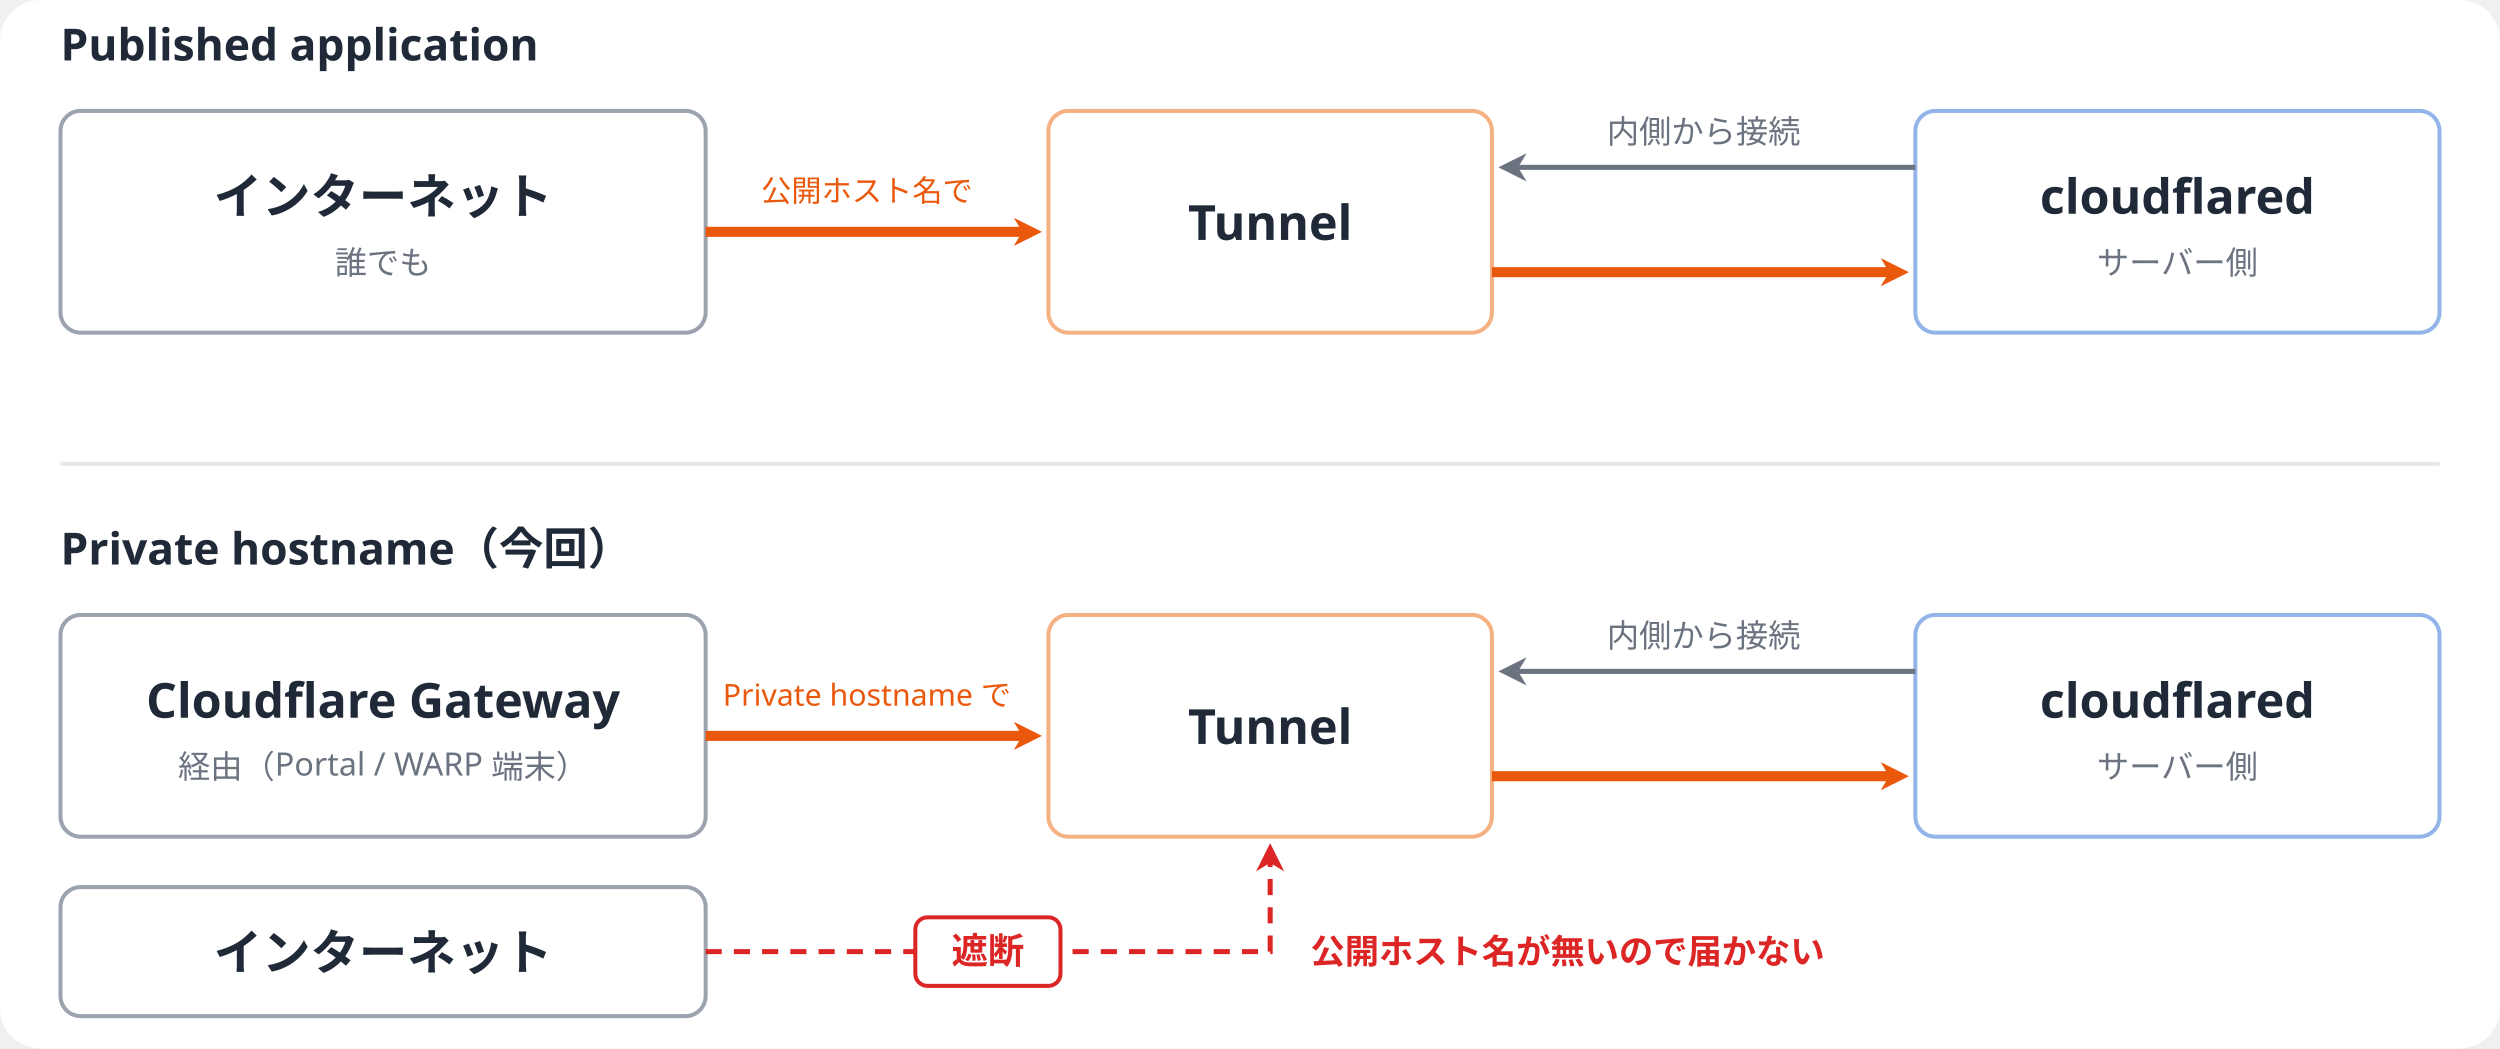
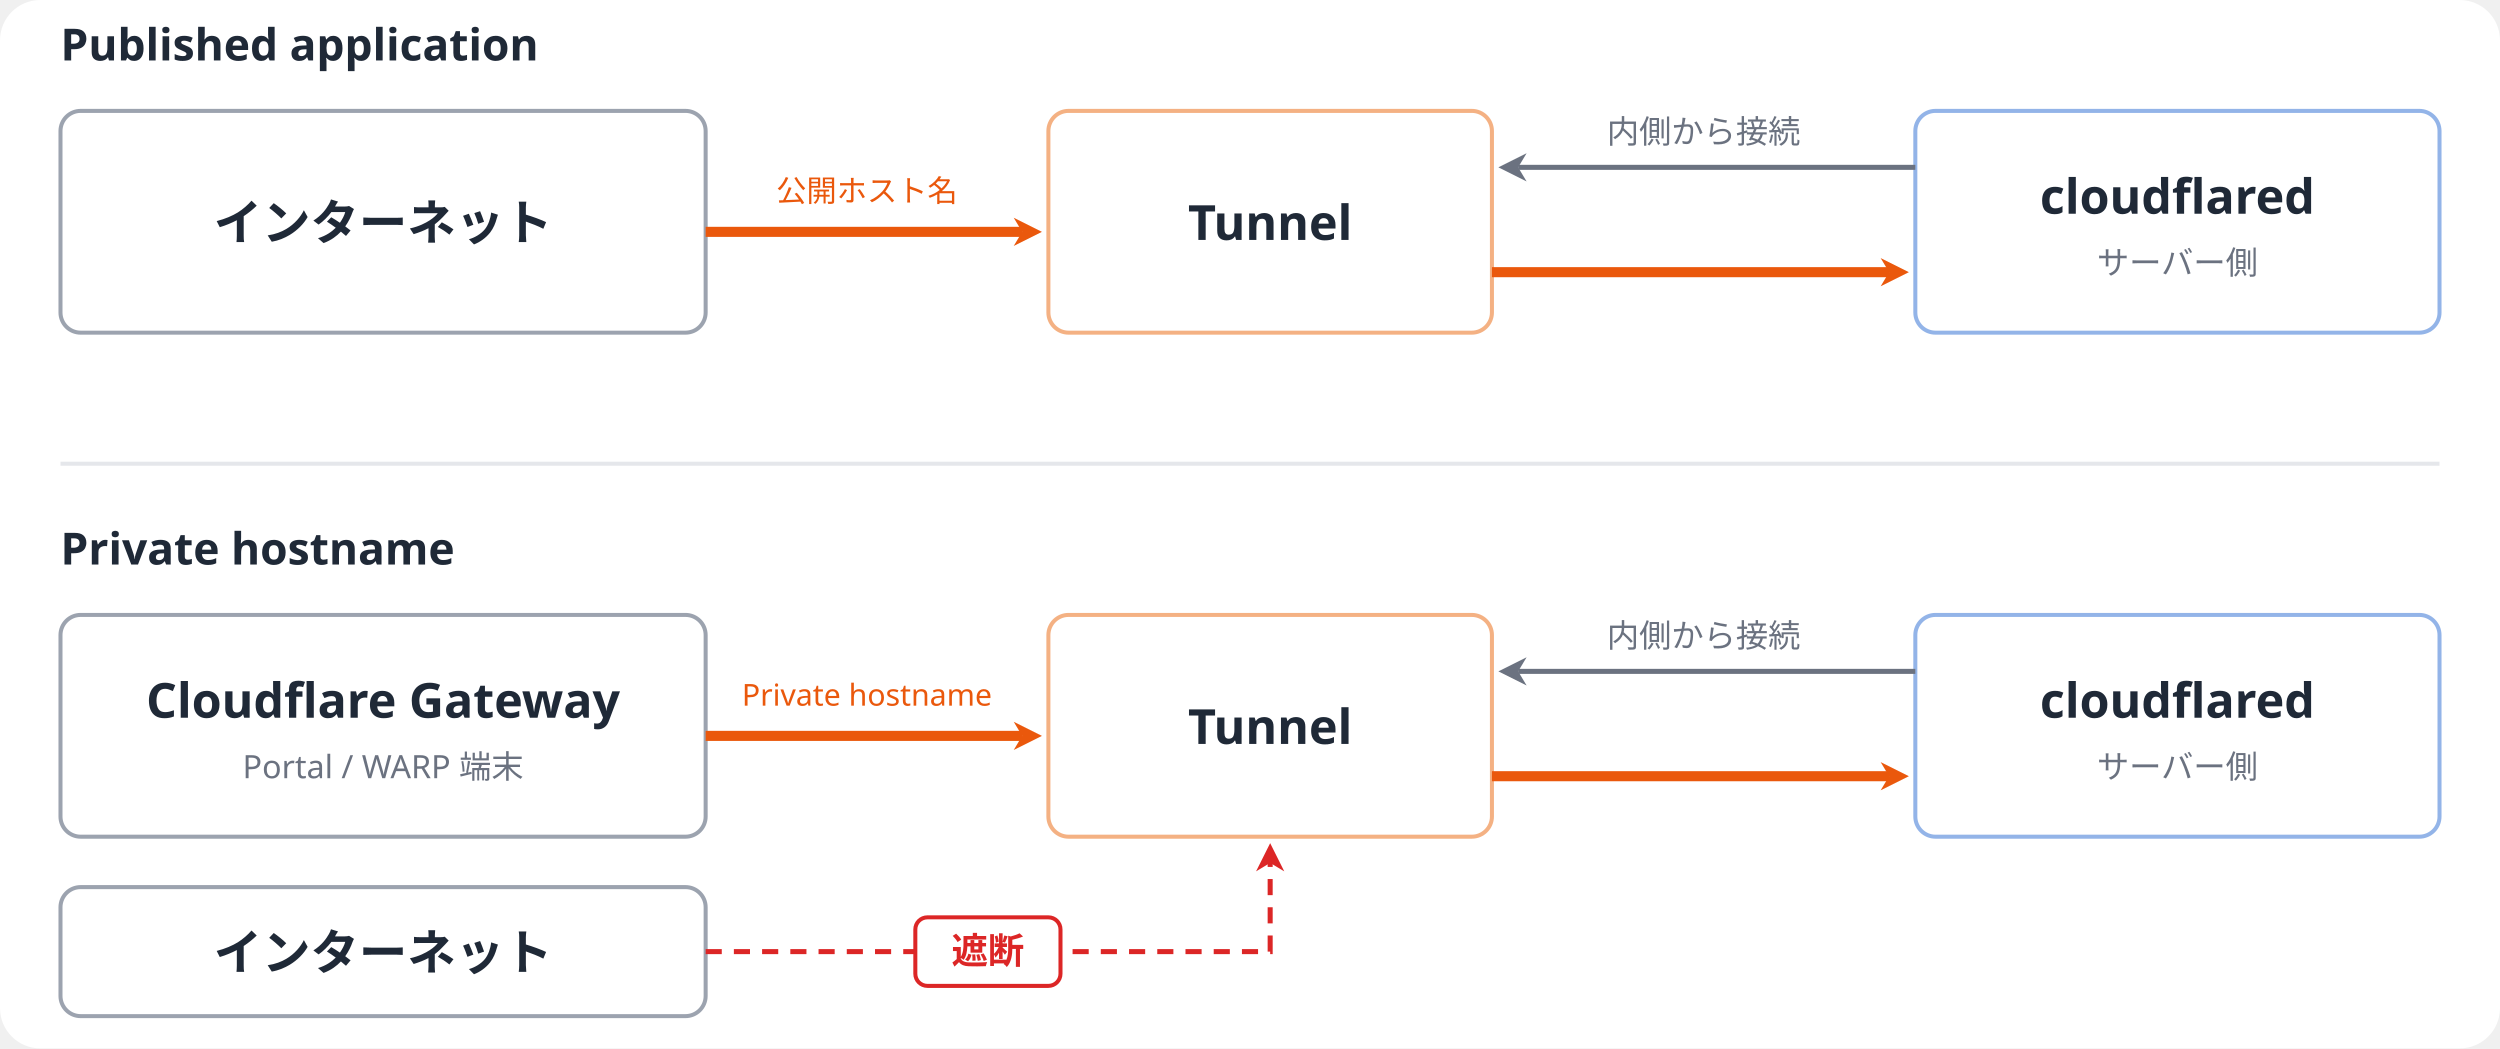
<svg xmlns="http://www.w3.org/2000/svg" width="1240" height="520" viewBox="0 0 1240 520">
  <defs>
    <marker id="a9CA3AF" viewBox="0 0 10 10" refX="3" refY="5" markerWidth="14" markerHeight="14" markerUnits="userSpaceOnUse" orient="auto">
      <path d="M0,0 L10,5 L0,10 L3,5 z" fill="#9CA3AF" />
    </marker>
    <marker id="aEA580C" viewBox="0 0 10 10" refX="3" refY="5" markerWidth="14" markerHeight="14" markerUnits="userSpaceOnUse" orient="auto">
      <path d="M0,0 L10,5 L0,10 L3,5 z" fill="#EA580C" />
    </marker>
    <marker id="aDC2626" viewBox="0 0 10 10" refX="3" refY="5" markerWidth="14" markerHeight="14" markerUnits="userSpaceOnUse" orient="auto">
      <path d="M0,0 L10,5 L0,10 L3,5 z" fill="#DC2626" />
    </marker>
    <marker id="a6B7280" viewBox="0 0 10 10" refX="3" refY="5" markerWidth="14" markerHeight="14" markerUnits="userSpaceOnUse" orient="auto">
      <path d="M0,0 L10,5 L0,10 L3,5 z" fill="#6B7280" />
    </marker>
  </defs>
  <rect width="1240" height="520" rx="20" fill="#FFFFFF" />
  <text x="30" y="30" font-family="'BIZ UDPGothic', 'Hiragino Sans', sans-serif" font-size="22" font-weight="700" fill="#1F2937" text-anchor="start">Published application</text>
  <g>
    <rect x="30" y="55" width="320" height="110" rx="10" fill="#FFFFFF" stroke="#9CA3AF" stroke-width="2" />
-     <text x="190.0" y="106.0" font-family="'BIZ UDPGothic', 'Hiragino Sans', sans-serif" font-size="24" font-weight="700" fill="#1F2937" text-anchor="middle">インターネット</text>
-     <text x="190.0" y="136.0" font-family="'BIZ UDPGothic', 'Hiragino Sans', sans-serif" font-size="16" font-weight="400" fill="#6B7280" text-anchor="middle">誰でも</text>
+     <text x="190.0" y="119.0" font-family="'BIZ UDPGothic', 'Hiragino Sans', sans-serif" font-size="24" font-weight="700" fill="#1F2937" text-anchor="middle">インターネット</text>
  </g>
  <g>
    <rect x="520" y="55" width="220" height="110" rx="10" fill="#FFFFFF" stroke="#F4B183" stroke-width="2" />
    <text x="630.0" y="119.0" font-family="'BIZ UDPGothic', 'Hiragino Sans', sans-serif" font-size="24" font-weight="700" fill="#1F2937" text-anchor="middle">Tunnel</text>
  </g>
  <g>
    <rect x="950" y="55" width="260" height="110" rx="10" fill="#FFFFFF" stroke="#93B4E8" stroke-width="2" />
    <text x="1080.0" y="106.0" font-family="'BIZ UDPGothic', 'Hiragino Sans', sans-serif" font-size="24" font-weight="700" fill="#1F2937" text-anchor="middle">cloudflared</text>
    <text x="1080.0" y="136.0" font-family="'BIZ UDPGothic', 'Hiragino Sans', sans-serif" font-size="16" font-weight="400" fill="#6B7280" text-anchor="middle">サーバー側</text>
  </g>
  <path d="M350,115 L507,115" fill="none" stroke="#EA580C" stroke-width="5" opacity="1" marker-end="url(#aEA580C)" />
-   <text x="430" y="100" font-family="'BIZ UDPGothic', 'Hiragino Sans', sans-serif" font-size="15" font-weight="500" fill="#EA580C" text-anchor="middle">公開ホスト名で</text>
+   <text x="430" y="100" font-family="'BIZ UDPGothic', 'Hiragino Sans', sans-serif" font-size="15" font-weight="500" fill="#EA580C" text-anchor="middle">公開ホスト名</text>
  <path d="M950,83 L753,83" fill="none" stroke="#6B7280" stroke-width="2.5" opacity="1" marker-end="url(#a6B7280)" />
  <text x="845" y="71" font-family="'BIZ UDPGothic', 'Hiragino Sans', sans-serif" font-size="16" font-weight="500" fill="#6B7280" text-anchor="middle">内側から接続</text>
  <path d="M740,135 L937,135" fill="none" stroke="#EA580C" stroke-width="5" opacity="1" marker-end="url(#aEA580C)" />
-   <text x="30" y="280" font-family="'BIZ UDPGothic', 'Hiragino Sans', sans-serif" font-size="22" font-weight="700" fill="#1F2937" text-anchor="start">Private hostname（今回）</text>
+   <text x="30" y="280" font-family="'BIZ UDPGothic', 'Hiragino Sans', sans-serif" font-size="22" font-weight="700" fill="#1F2937" text-anchor="start">Private hostname</text>
  <g>
    <rect x="30" y="305" width="320" height="110" rx="10" fill="#FFFFFF" stroke="#9CA3AF" stroke-width="2" />
    <text x="190.0" y="356.0" font-family="'BIZ UDPGothic', 'Hiragino Sans', sans-serif" font-size="24" font-weight="700" fill="#1F2937" text-anchor="middle">Cloudflare Gateway</text>
-     <text x="190.0" y="386.0" font-family="'BIZ UDPGothic', 'Hiragino Sans', sans-serif" font-size="16" font-weight="400" fill="#6B7280" text-anchor="middle">経由（Portal / WARP 端末）</text>
+     <text x="190.0" y="386.0" font-family="'BIZ UDPGothic', 'Hiragino Sans', sans-serif" font-size="16" font-weight="400" fill="#6B7280" text-anchor="middle">Portal / WARP 端末</text>
  </g>
  <g>
    <rect x="520" y="305" width="220" height="110" rx="10" fill="#FFFFFF" stroke="#F4B183" stroke-width="2" />
    <text x="630.0" y="369.0" font-family="'BIZ UDPGothic', 'Hiragino Sans', sans-serif" font-size="24" font-weight="700" fill="#1F2937" text-anchor="middle">Tunnel</text>
  </g>
  <g>
    <rect x="950" y="305" width="260" height="110" rx="10" fill="#FFFFFF" stroke="#93B4E8" stroke-width="2" />
    <text x="1080.0" y="356.0" font-family="'BIZ UDPGothic', 'Hiragino Sans', sans-serif" font-size="24" font-weight="700" fill="#1F2937" text-anchor="middle">cloudflared</text>
    <text x="1080.0" y="386.0" font-family="'BIZ UDPGothic', 'Hiragino Sans', sans-serif" font-size="16" font-weight="400" fill="#6B7280" text-anchor="middle">サーバー側</text>
  </g>
  <path d="M350,365 L507,365" fill="none" stroke="#EA580C" stroke-width="5" opacity="1" marker-end="url(#aEA580C)" />
-   <text x="430" y="350" font-family="'BIZ UDPGothic', 'Hiragino Sans', sans-serif" font-size="15" font-weight="500" fill="#EA580C" text-anchor="middle">Private hostname で</text>
+   <text x="430" y="350" font-family="'BIZ UDPGothic', 'Hiragino Sans', sans-serif" font-size="15" font-weight="500" fill="#EA580C" text-anchor="middle">Private hostname</text>
  <path d="M950,333 L753,333" fill="none" stroke="#6B7280" stroke-width="2.5" opacity="1" marker-end="url(#a6B7280)" />
  <text x="845" y="321" font-family="'BIZ UDPGothic', 'Hiragino Sans', sans-serif" font-size="16" font-weight="500" fill="#6B7280" text-anchor="middle">内側から接続</text>
  <path d="M740,385 L937,385" fill="none" stroke="#EA580C" stroke-width="5" opacity="1" marker-end="url(#aEA580C)" />
  <line x1="30" y1="230" x2="1210" y2="230" stroke="#E5E7EB" stroke-width="2" />
  <g>
    <rect x="30" y="440" width="320" height="64" rx="10" fill="#FFFFFF" stroke="#9CA3AF" stroke-width="2" />
    <text x="190.0" y="481.0" font-family="'BIZ UDPGothic', 'Hiragino Sans', sans-serif" font-size="24" font-weight="700" fill="#1F2937" text-anchor="middle">インターネット</text>
  </g>
  <path d="M350,472 L630,472 L630,428" fill="none" stroke="#DC2626" stroke-width="2.5" stroke-dasharray="8 6" opacity="1" marker-end="url(#aDC2626)" />
  <rect x="454" y="455" width="72" height="34" rx="6" fill="#FFFFFF" stroke="#DC2626" stroke-width="2" />
  <text x="490" y="478" font-family="'BIZ UDPGothic', 'Hiragino Sans', sans-serif" font-size="18" font-weight="700" fill="#DC2626" text-anchor="middle">遮断</text>
-   <text x="650" y="478" font-family="'BIZ UDPGothic', 'Hiragino Sans', sans-serif" font-size="17" font-weight="700" fill="#DC2626" text-anchor="start">公開ホスト名が無いので届かない</text>
</svg>
